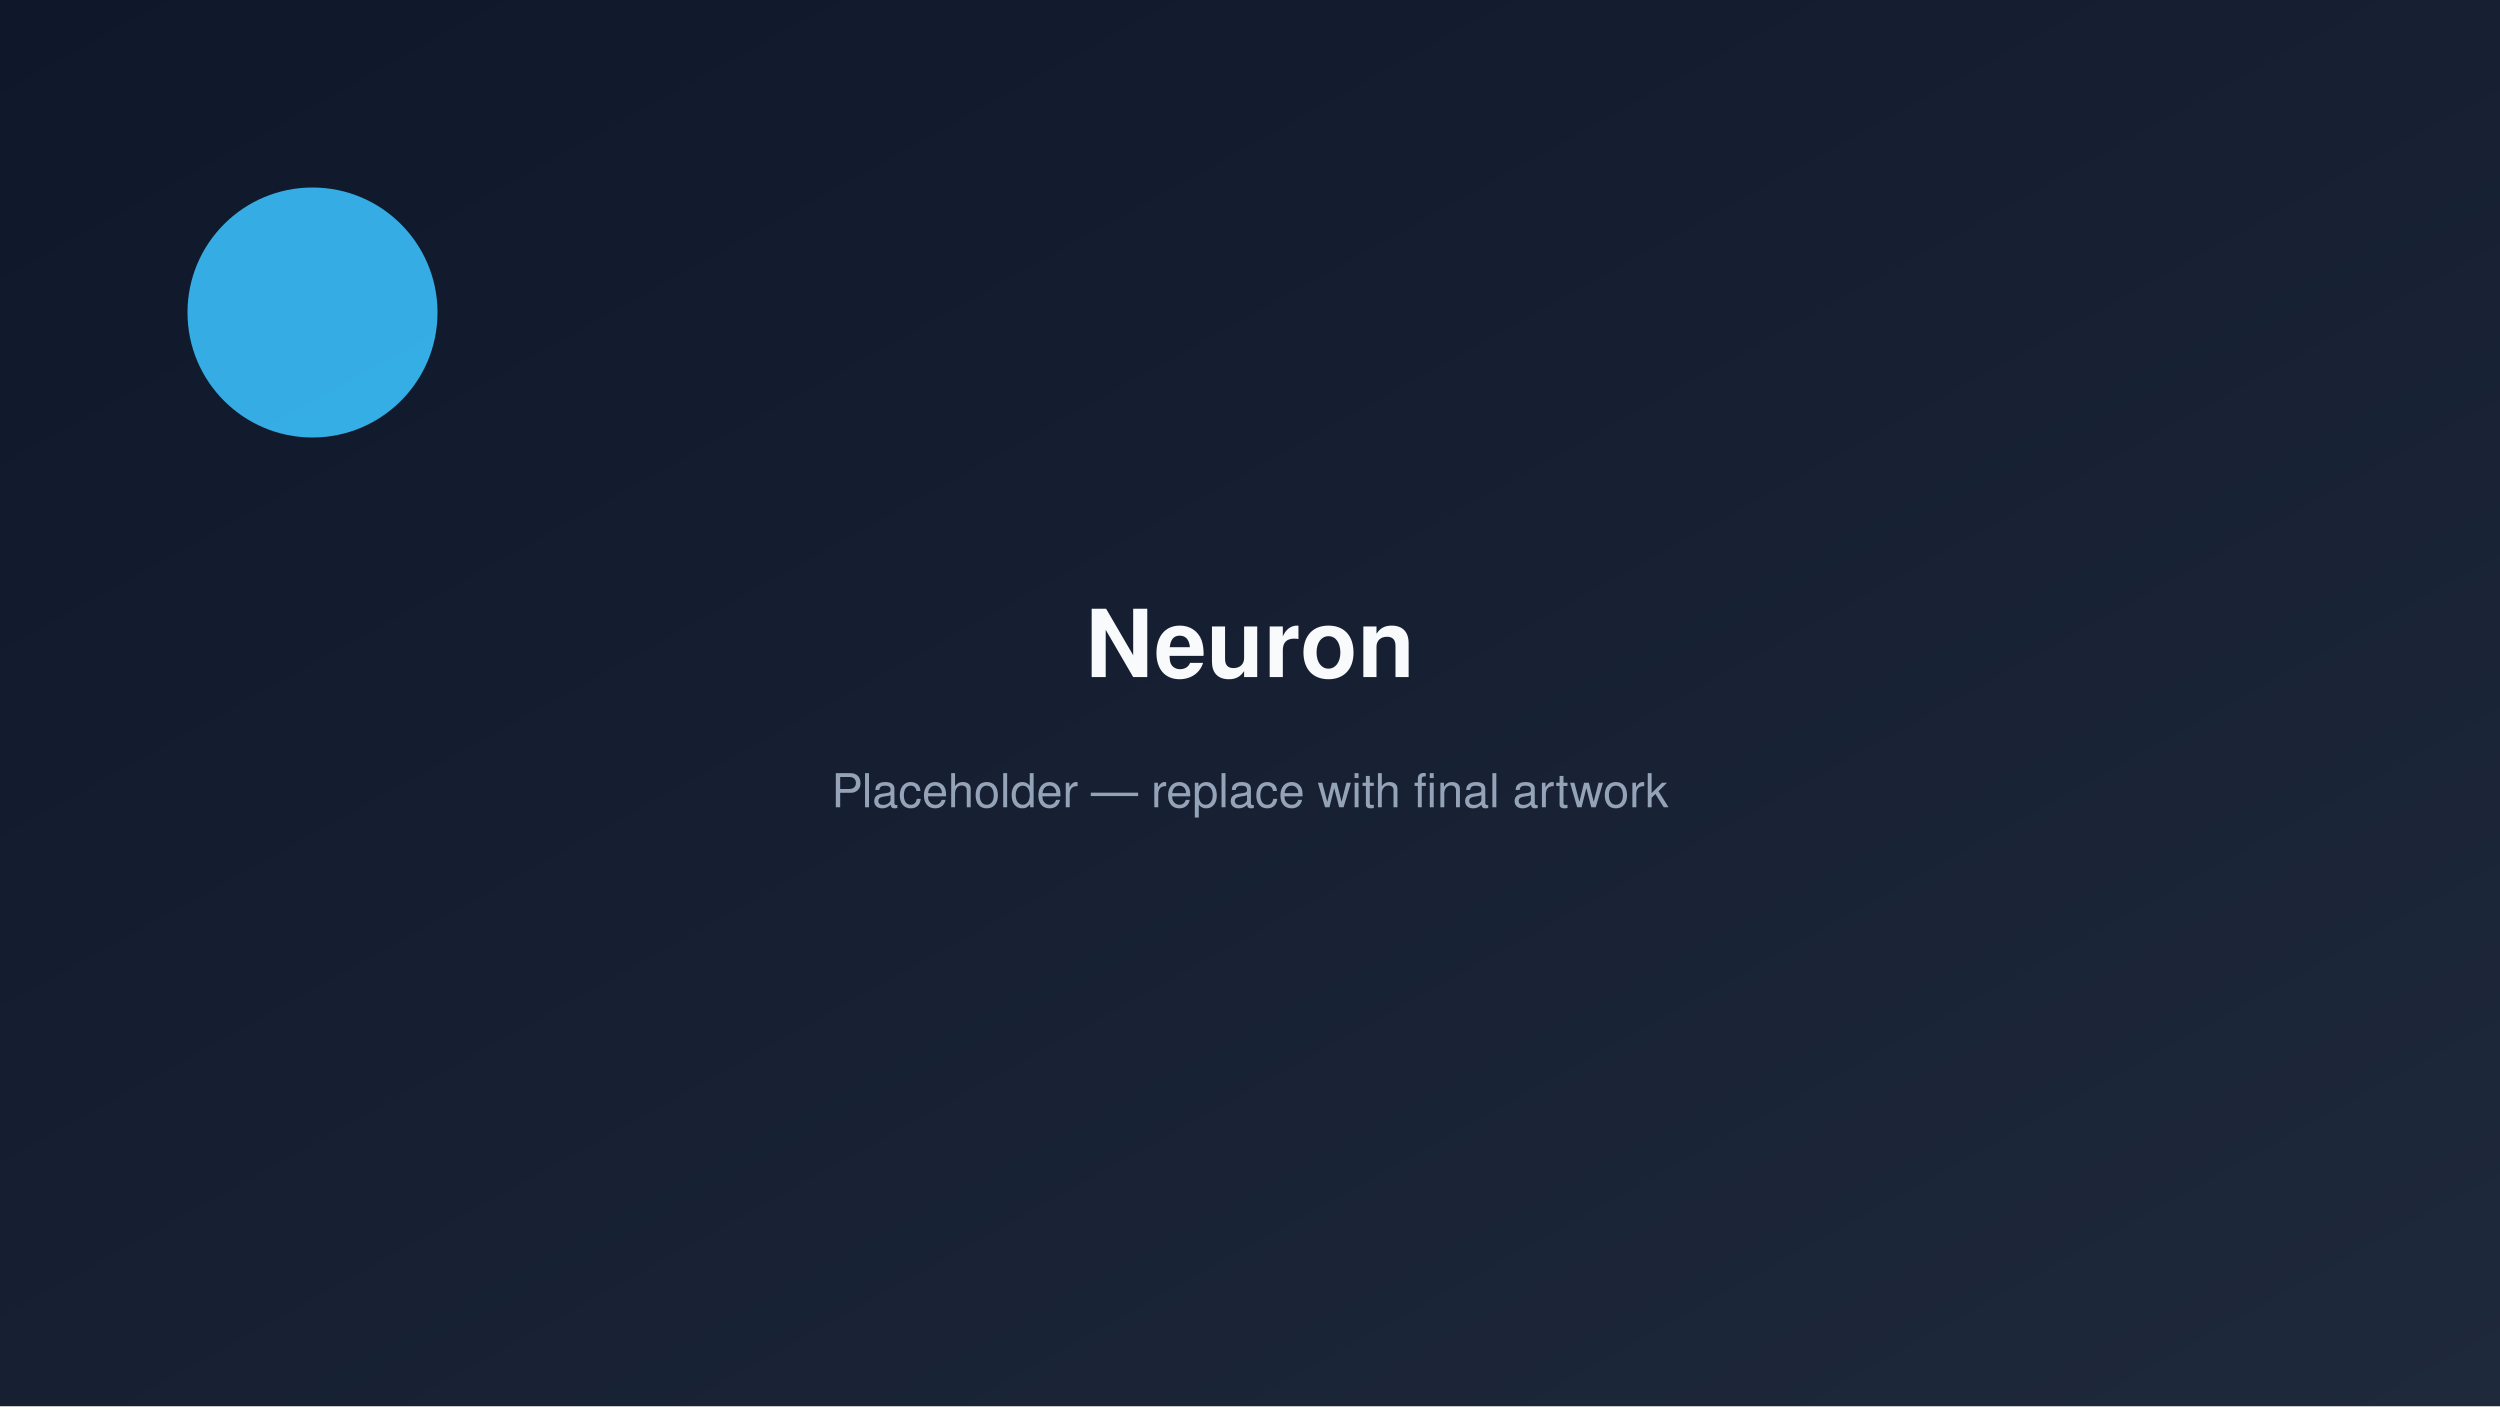
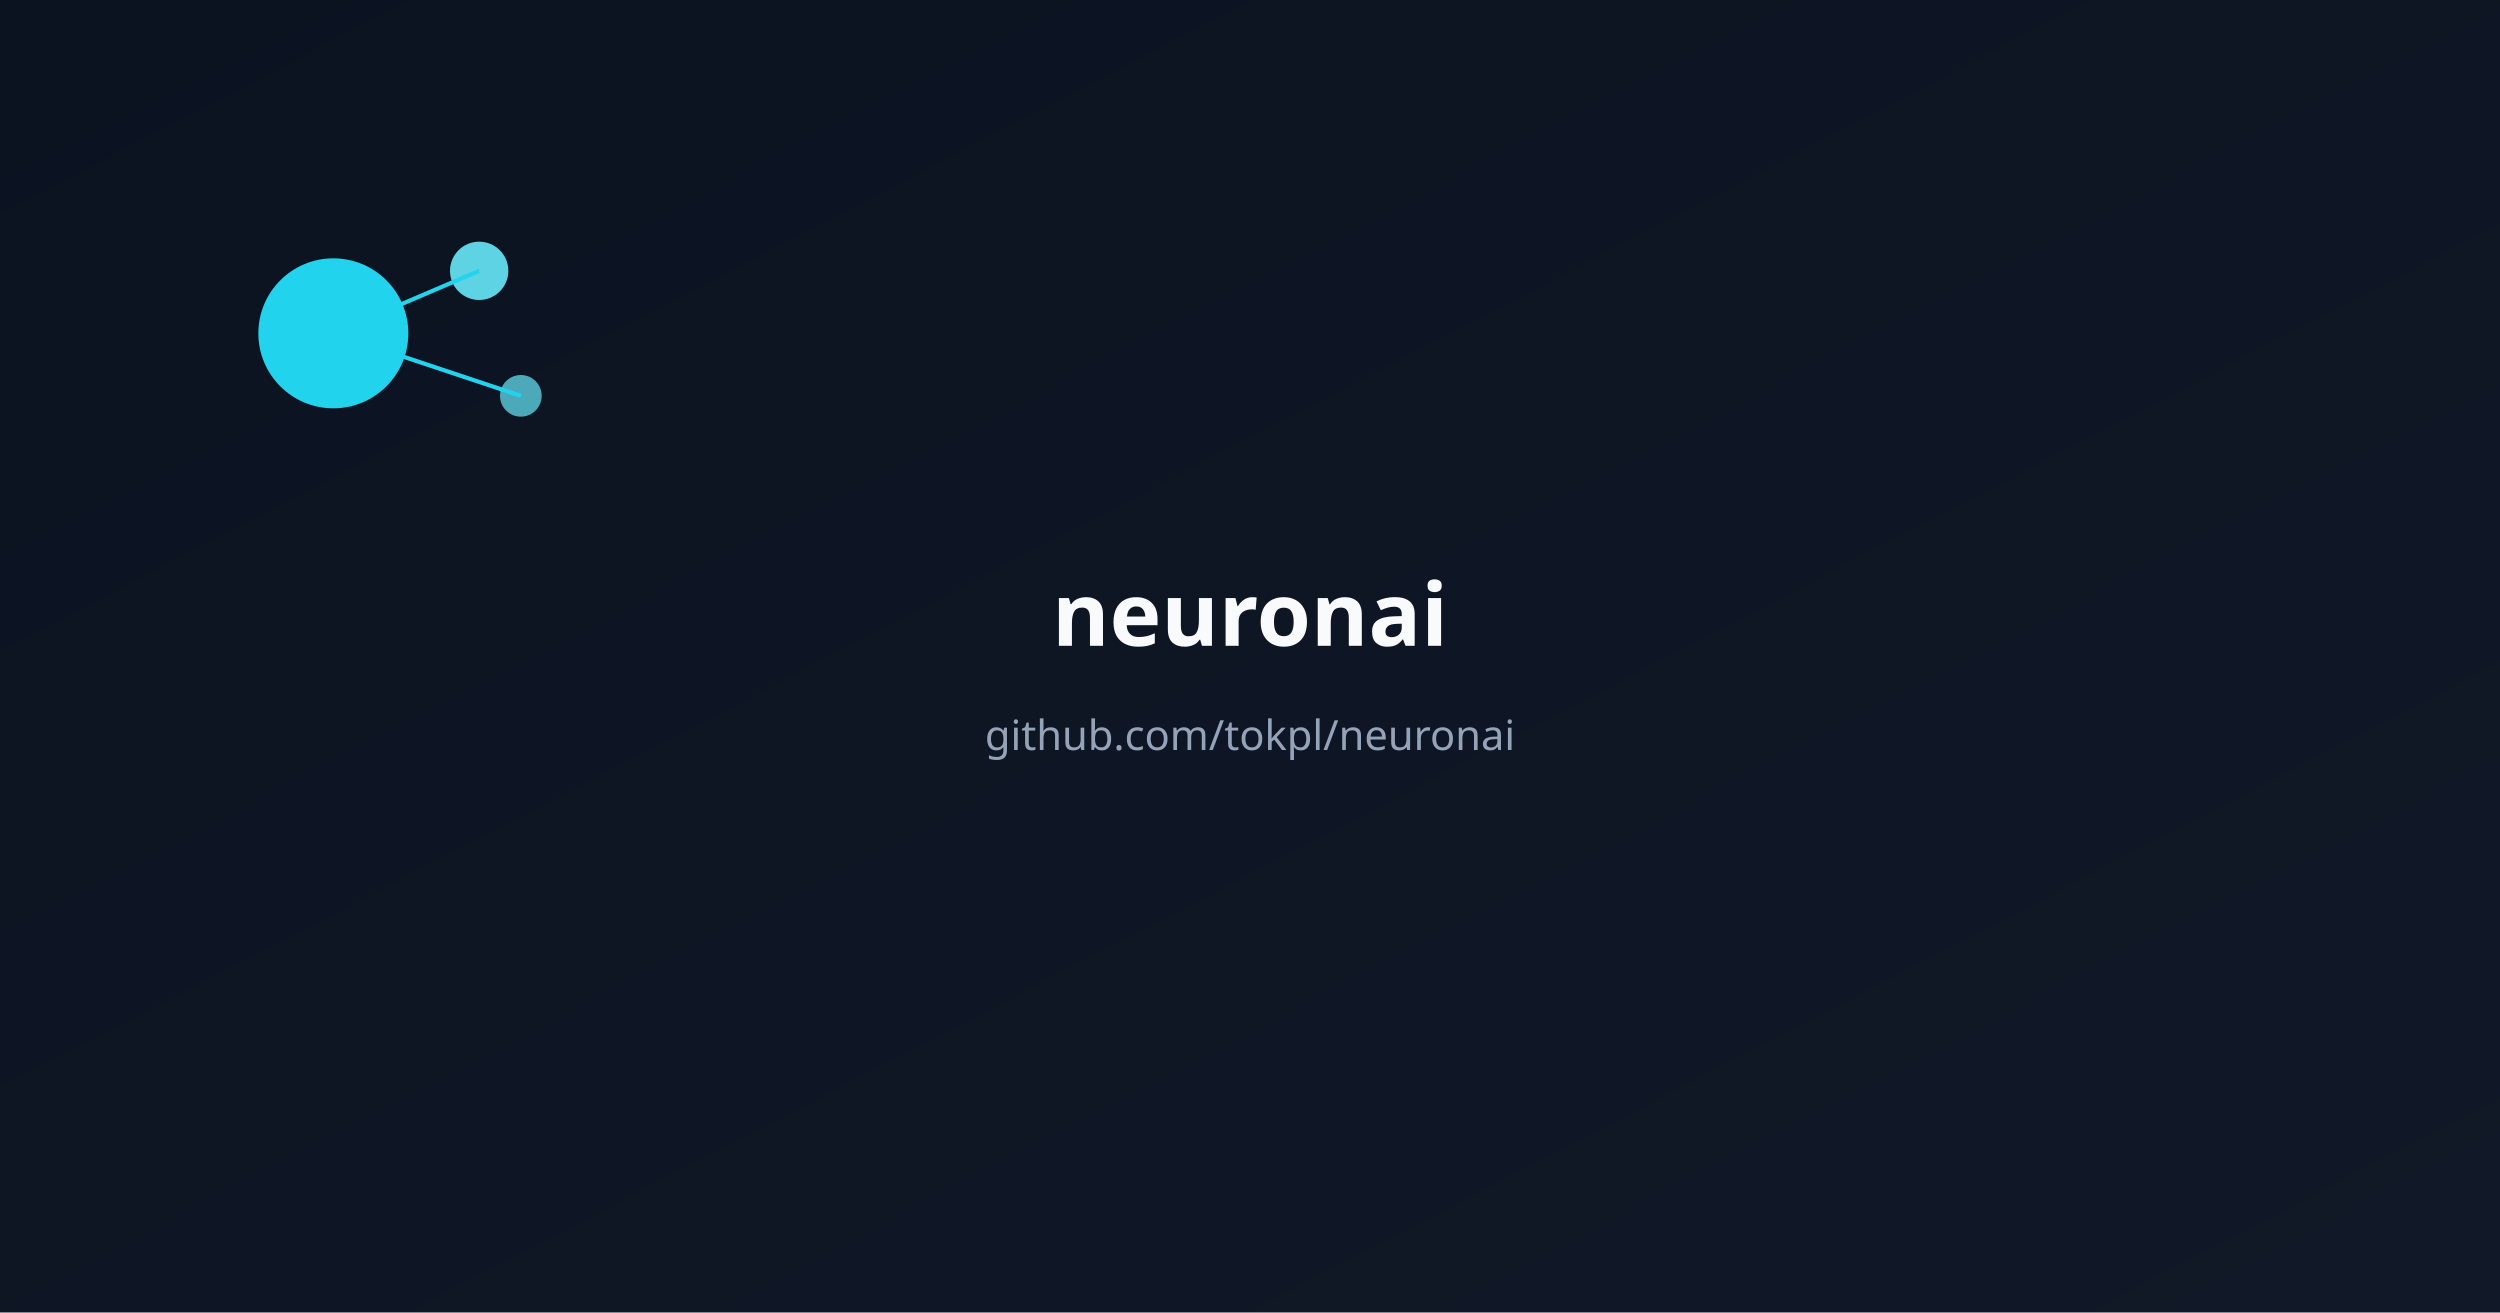
- <svg xmlns="http://www.w3.org/2000/svg" width="960" height="540" viewBox="0 0 960 540">
+ <svg xmlns="http://www.w3.org/2000/svg" width="1200" height="630" viewBox="0 0 1200 630">
  <defs>
-     <linearGradient id="g" x1="0" y1="0" x2="1" y2="1">
-       <stop offset="0%" stop-color="#0f172a" />
-       <stop offset="100%" stop-color="#1e293b" />
+     <linearGradient id="bg" x1="0" y1="0" x2="1" y2="1">
+       <stop offset="0%" stop-color="#0B1220" />
+       <stop offset="100%" stop-color="#111827" />
    </linearGradient>
  </defs>
-   <rect width="960" height="540" fill="url(#g)" />
-   <circle cx="120" cy="120" r="48" fill="#38bdf8" opacity="0.9" />
-   <text x="480" y="260" text-anchor="middle" fill="#f8fafc" font-family="Segoe UI, Helvetica, Arial, sans-serif" font-size="36" font-weight="600">Neuron</text>
-   <text x="480" y="310" text-anchor="middle" fill="#94a3b8" font-family="Segoe UI, Helvetica, Arial, sans-serif" font-size="18">Placeholder — replace with final artwork</text>
+   <rect width="1200" height="630" fill="url(#bg)" />
+   <circle cx="160" cy="160" r="36" fill="#22D3EE" />
+   <circle cx="230" cy="130" r="14" fill="#67E8F9" opacity="0.9" />
+   <circle cx="250" cy="190" r="10" fill="#67E8F9" opacity="0.7" />
+   <line x1="160" y1="160" x2="230" y2="130" stroke="#22D3EE" stroke-width="2" />
+   <line x1="160" y1="160" x2="250" y2="190" stroke="#22D3EE" stroke-width="2" />
+   <text x="600" y="310" text-anchor="middle" fill="#F8FAFC" font-family="ui-sans-serif, system-ui, sans-serif" font-size="42" font-weight="700">neuronai</text>
+   <text x="600" y="360" text-anchor="middle" fill="#94A3B8" font-family="ui-sans-serif, system-ui, sans-serif" font-size="20">github.com/tokpl/neuronai</text>
</svg>
